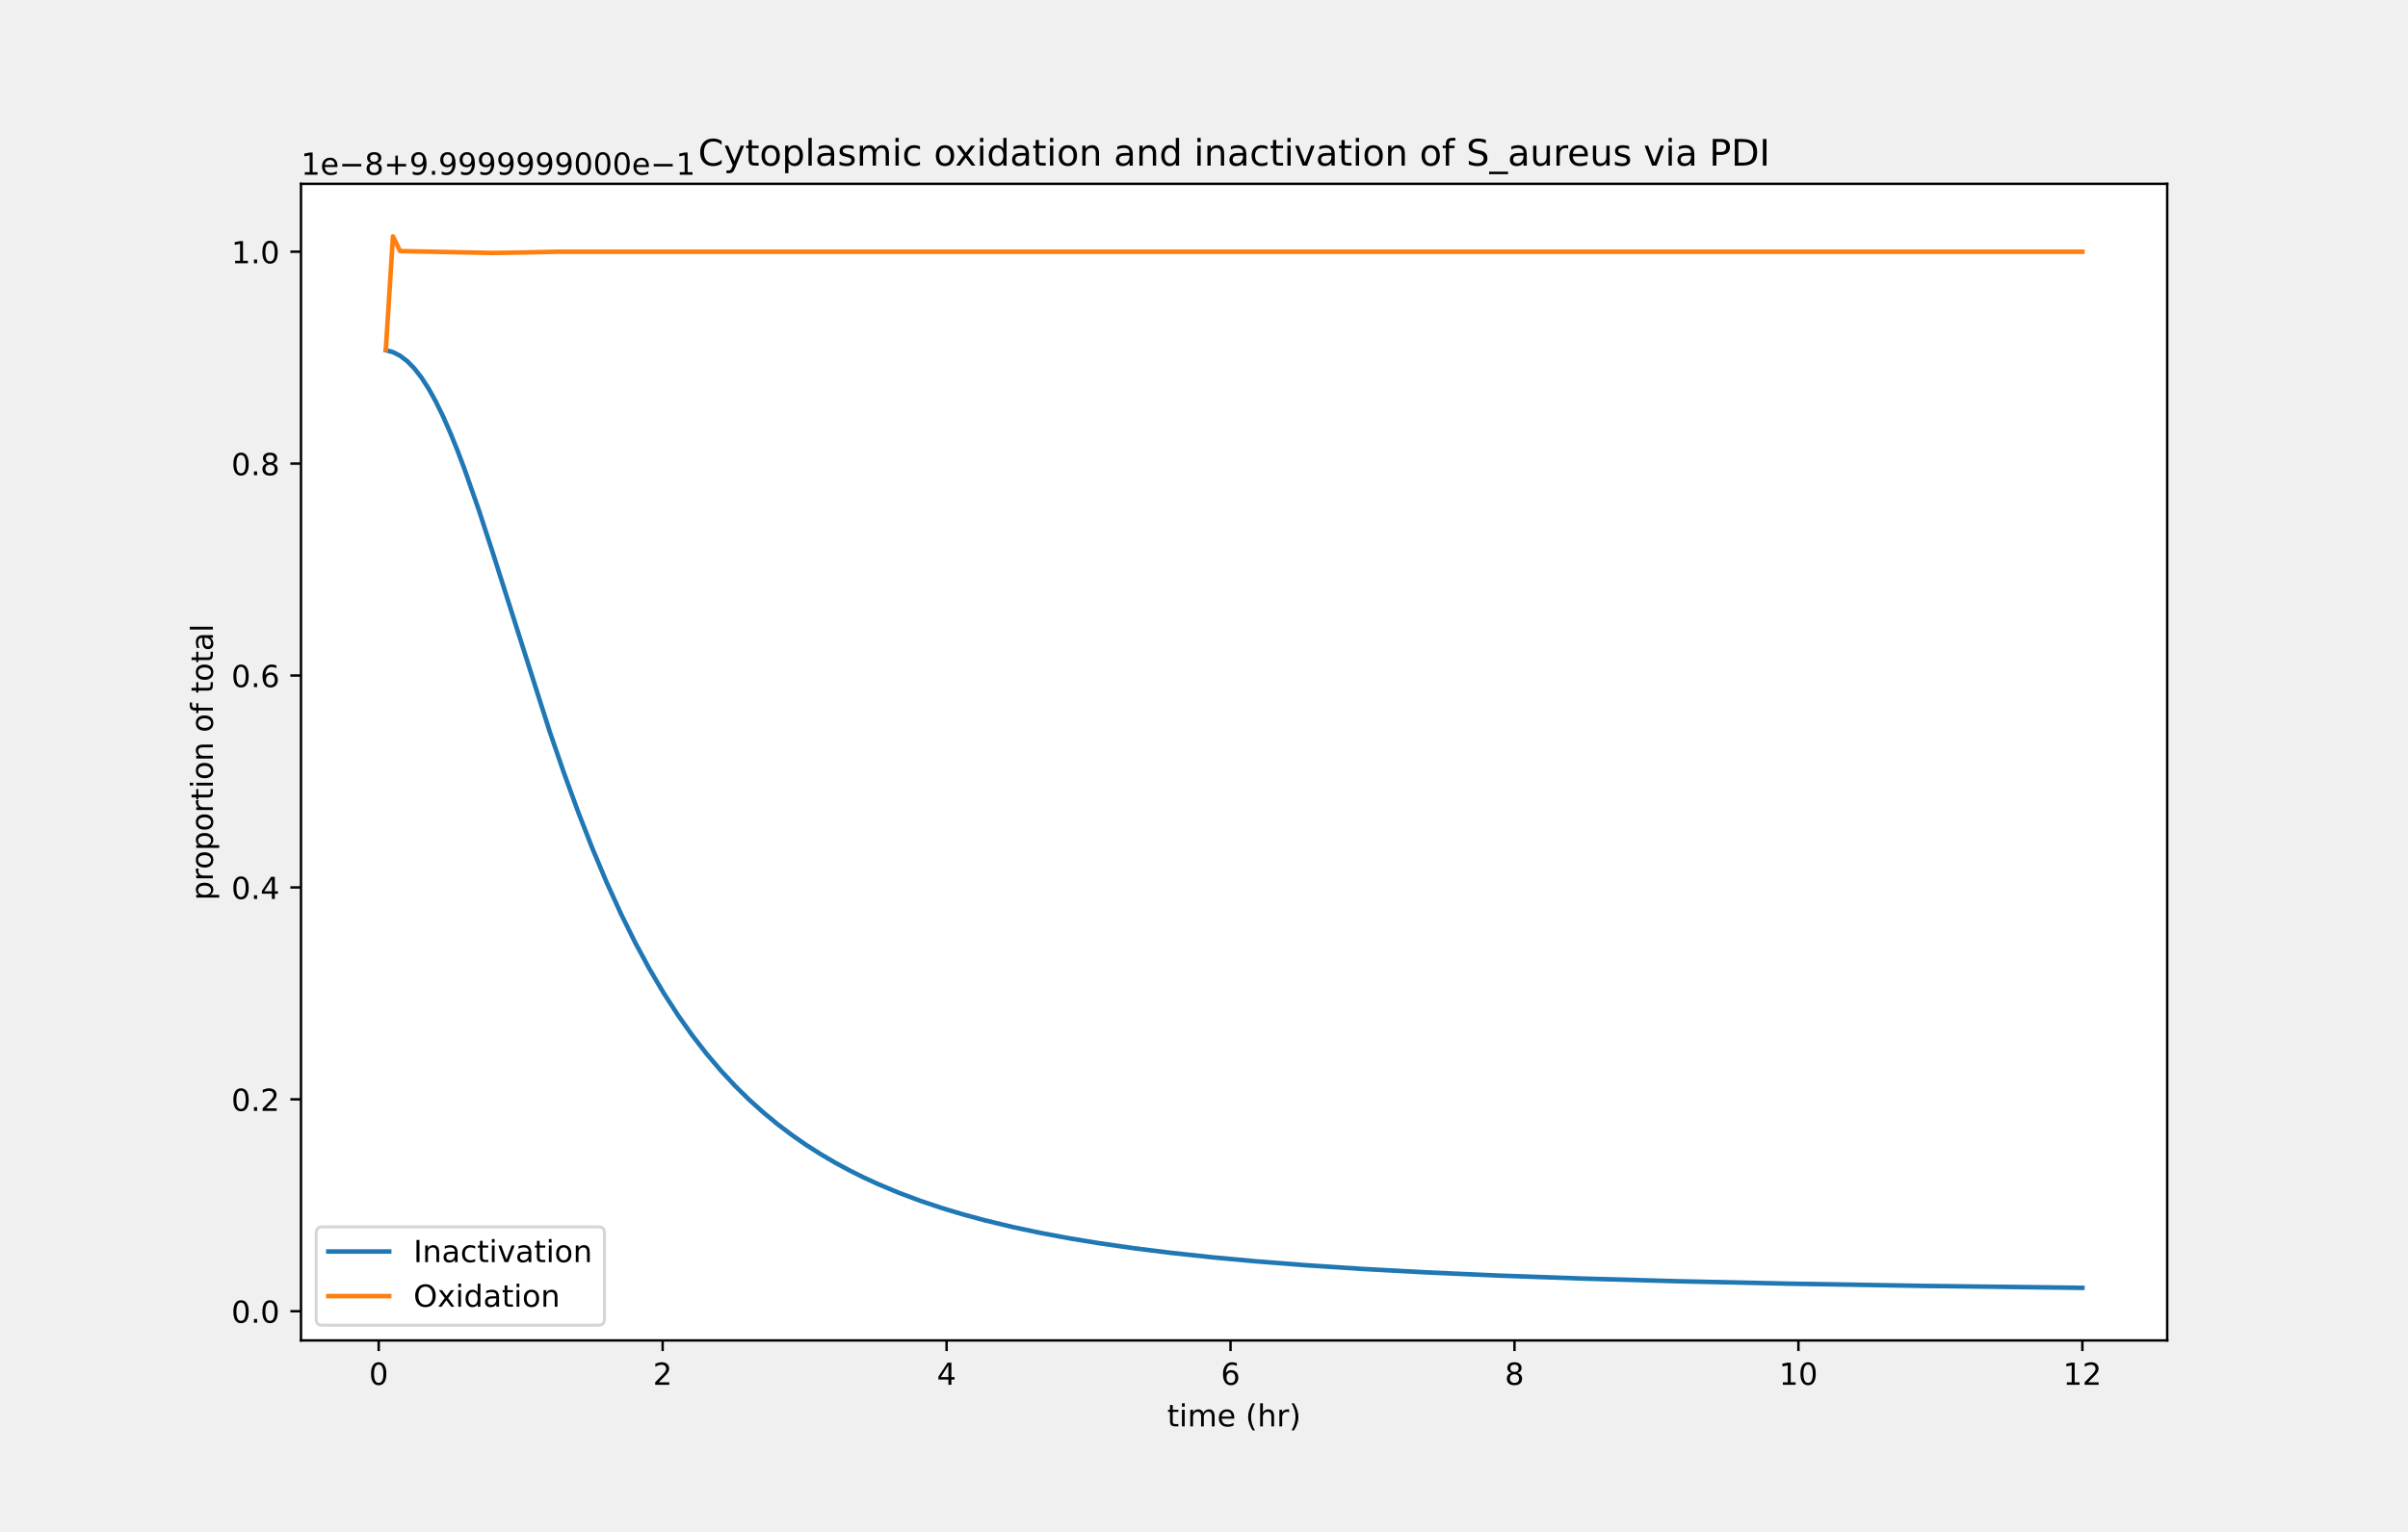
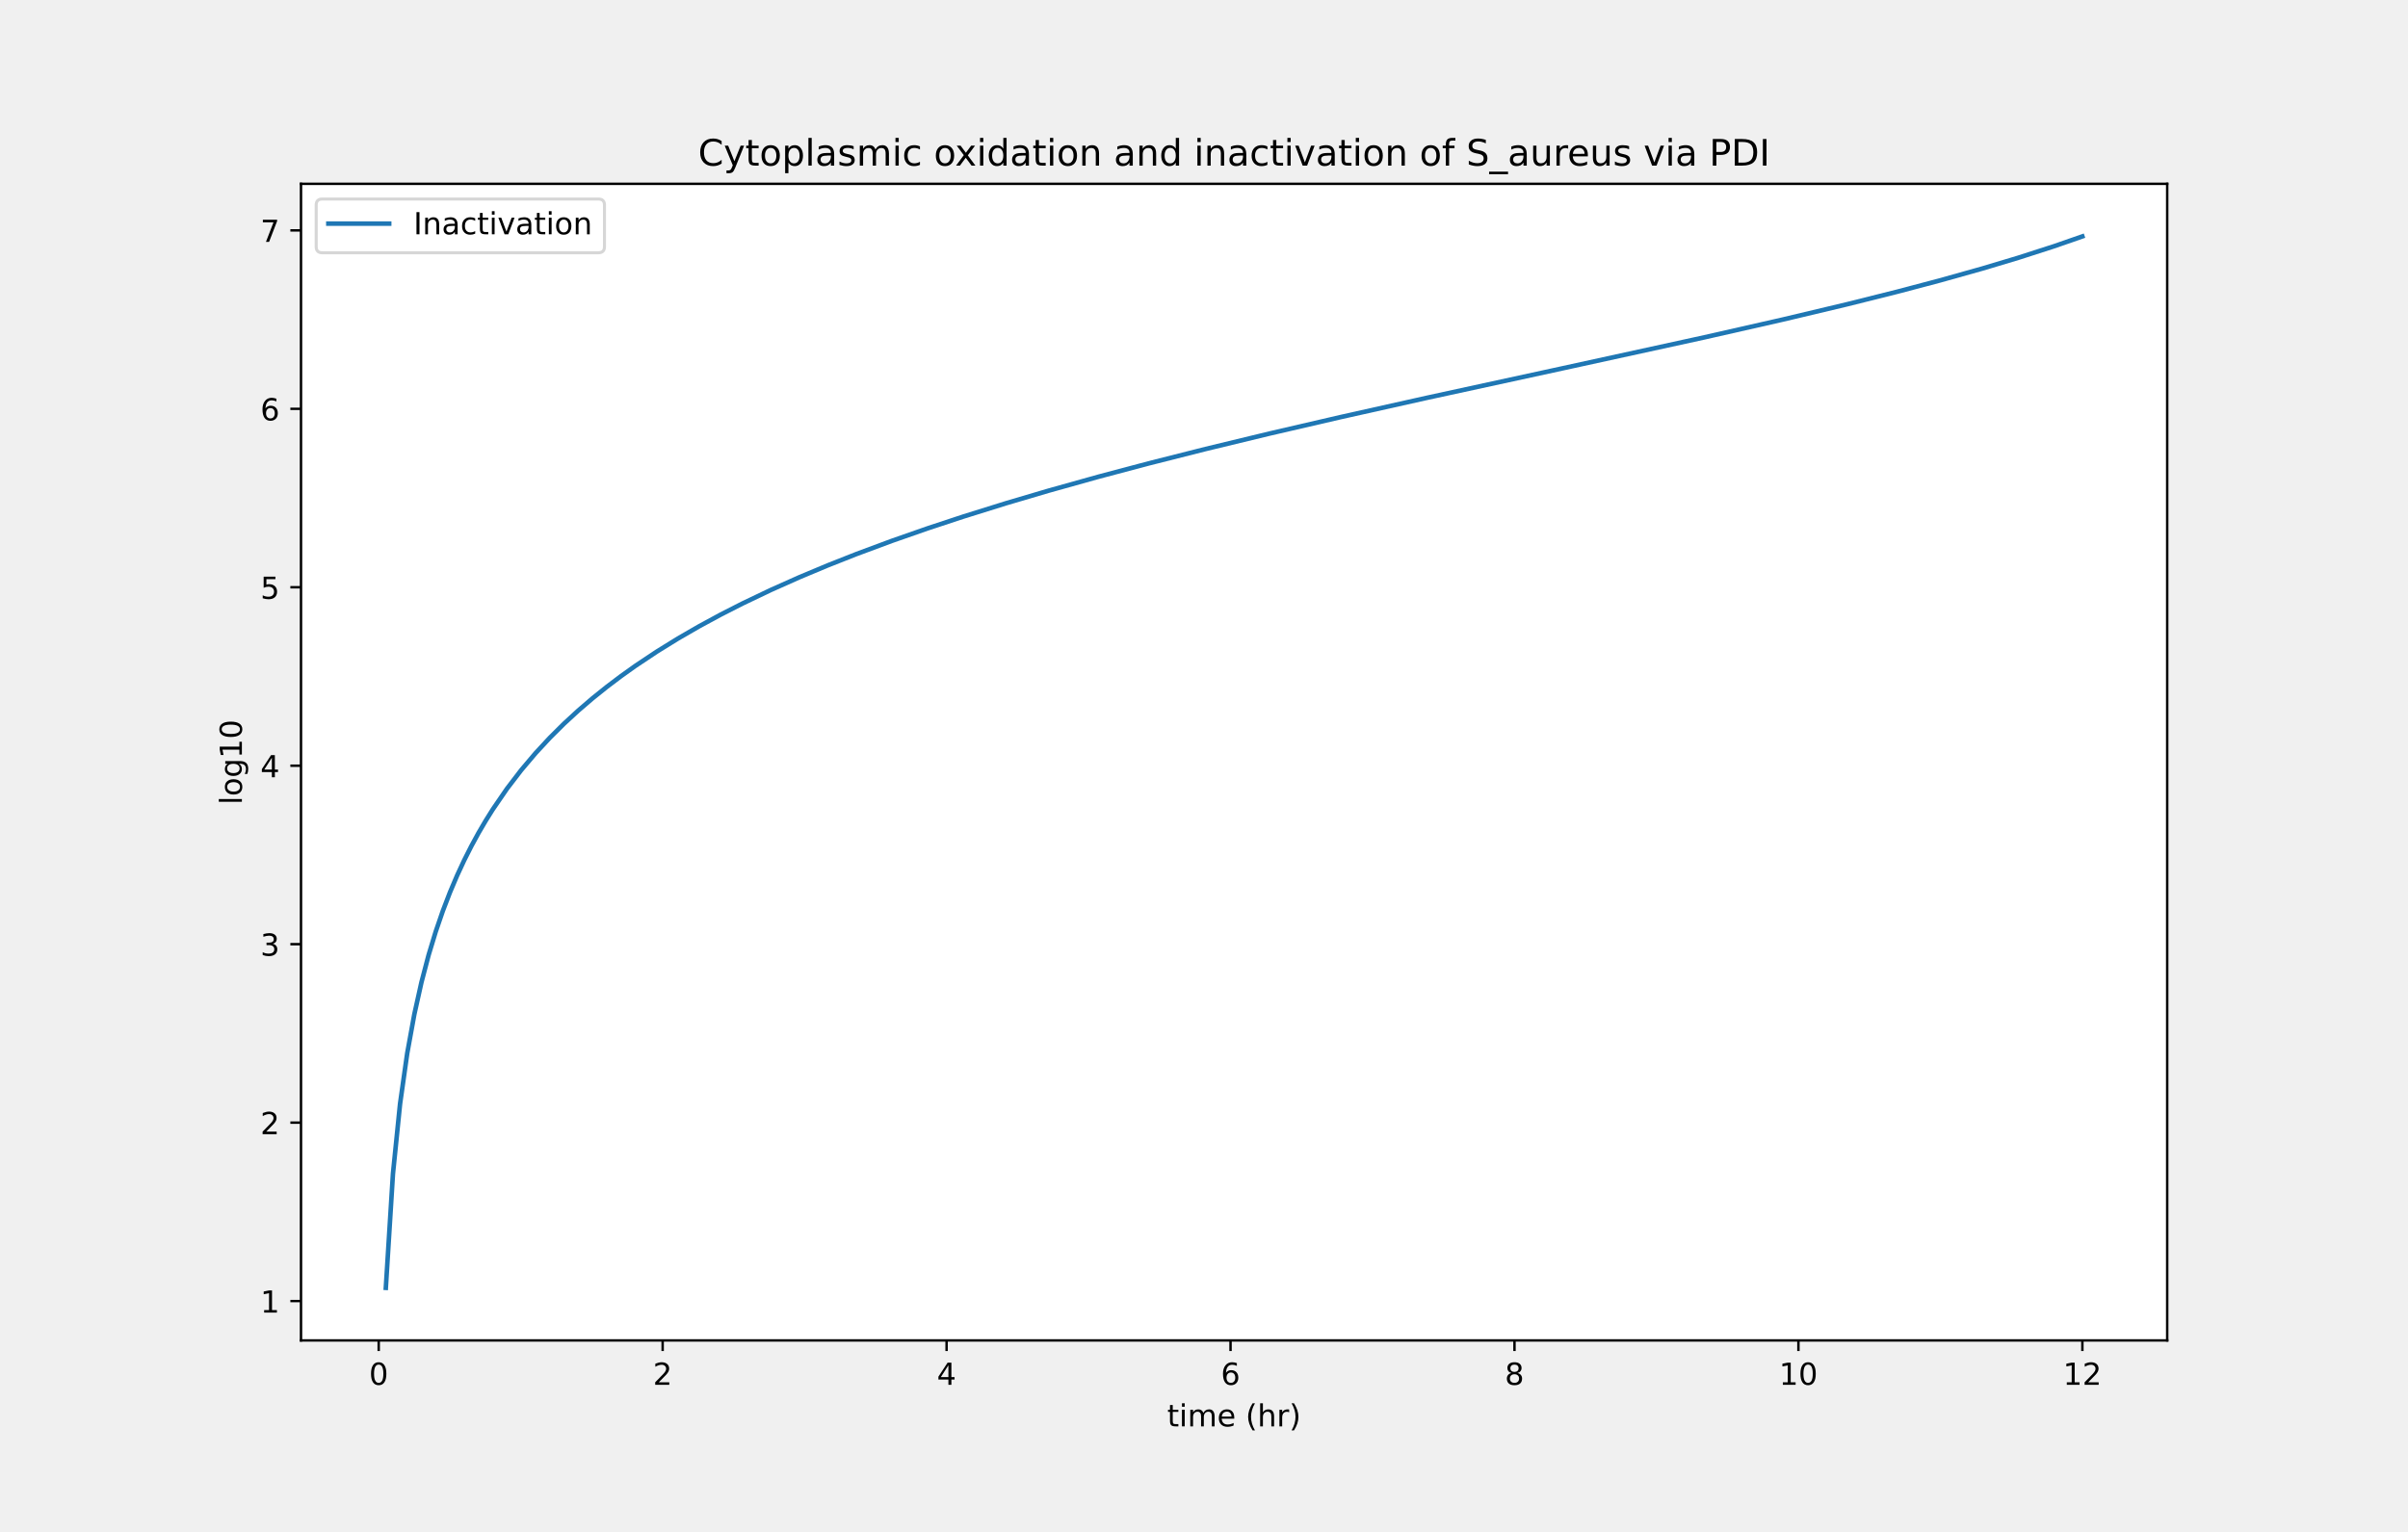
<svg xmlns="http://www.w3.org/2000/svg" xmlns:xlink="http://www.w3.org/1999/xlink" height="504pt" version="1.1" viewBox="0 0 792 504" width="792pt">
  <defs>
    <style type="text/css">*{stroke-linecap:butt;stroke-linejoin:round;}</style>
  </defs>
  <g id="figure_1">
    <g id="patch_1">
      <path d="M 0 504  L 792 504  L 792 0  L 0 0  z " style="fill:none;" />
    </g>
    <g id="axes_1">
      <g id="patch_2">
        <path d="M 99 441  L 712.8 441  L 712.8 60.48  L 99 60.48  z " style="fill:#ffffff;" />
      </g>
      <g id="matplotlib.axis_1">
        <g id="xtick_1">
          <g id="line2d_1">
            <defs>
-               <path d="M 0 0  L 0 3.5  " id="mce90ae6bd8" style="stroke:#000000;stroke-width:0.8;" />
+               <path d="M 0 0  L 0 3.5  " id="m60d4893c81" style="stroke:#000000;stroke-width:0.8;" />
            </defs>
            <g>
-               <use style="stroke:#000000;stroke-width:0.8;" x="124.555" xlink:href="#mce90ae6bd8" y="441" />
+               <use style="stroke:#000000;stroke-width:0.8;" x="124.555" xlink:href="#m60d4893c81" y="441" />
            </g>
          </g>
          <g id="text_1">
            <g transform="translate(121.3742 455.5984)scale(0.1 -0.1)">
              <defs>
                <path d="M 2034 4250  Q 1547 4250 1301 3770  Q 1056 3291 1056 2328  Q 1056 1369 1301 889  Q 1547 409 2034 409  Q 2525 409 2770 889  Q 3016 1369 3016 2328  Q 3016 3291 2770 3770  Q 2525 4250 2034 4250  z M 2034 4750  Q 2819 4750 3233 4129  Q 3647 3509 3647 2328  Q 3647 1150 3233 529  Q 2819 -91 2034 -91  Q 1250 -91 836 529  Q 422 1150 422 2328  Q 422 3509 836 4129  Q 1250 4750 2034 4750  z " id="DejaVuSans-30" transform="scale(0.015625)" />
              </defs>
              <use xlink:href="#DejaVuSans-30" />
            </g>
          </g>
        </g>
        <g id="xtick_2">
          <g id="line2d_2">
            <g>
-               <use style="stroke:#000000;stroke-width:0.8;" x="217.946" xlink:href="#mce90ae6bd8" y="441" />
+               <use style="stroke:#000000;stroke-width:0.8;" x="217.946" xlink:href="#m60d4893c81" y="441" />
            </g>
          </g>
          <g id="text_2">
            <g transform="translate(214.765 455.5984)scale(0.1 -0.1)">
              <defs>
                <path d="M 1228 531  L 3431 531  L 3431 0  L 469 0  L 469 531  Q 828 903 1448 1529  Q 2069 2156 2228 2338  Q 2531 2678 2651 2914  Q 2772 3150 2772 3378  Q 2772 3750 2511 3984  Q 2250 4219 1831 4219  Q 1534 4219 1204 4116  Q 875 4013 500 3803  L 500 4441  Q 881 4594 1212 4672  Q 1544 4750 1819 4750  Q 2544 4750 2975 4387  Q 3406 4025 3406 3419  Q 3406 3131 3298 2873  Q 3191 2616 2906 2266  Q 2828 2175 2409 1742  Q 1991 1309 1228 531  z " id="DejaVuSans-32" transform="scale(0.015625)" />
              </defs>
              <use xlink:href="#DejaVuSans-32" />
            </g>
          </g>
        </g>
        <g id="xtick_3">
          <g id="line2d_3">
            <g>
-               <use style="stroke:#000000;stroke-width:0.8;" x="311.337" xlink:href="#mce90ae6bd8" y="441" />
+               <use style="stroke:#000000;stroke-width:0.8;" x="311.337" xlink:href="#m60d4893c81" y="441" />
            </g>
          </g>
          <g id="text_3">
            <g transform="translate(308.1557 455.5984)scale(0.1 -0.1)">
              <defs>
                <path d="M 2419 4116  L 825 1625  L 2419 1625  L 2419 4116  z M 2253 4666  L 3047 4666  L 3047 1625  L 3713 1625  L 3713 1100  L 3047 1100  L 3047 0  L 2419 0  L 2419 1100  L 313 1100  L 313 1709  L 2253 4666  z " id="DejaVuSans-34" transform="scale(0.015625)" />
              </defs>
              <use xlink:href="#DejaVuSans-34" />
            </g>
          </g>
        </g>
        <g id="xtick_4">
          <g id="line2d_4">
            <g>
-               <use style="stroke:#000000;stroke-width:0.8;" x="404.728" xlink:href="#mce90ae6bd8" y="441" />
+               <use style="stroke:#000000;stroke-width:0.8;" x="404.728" xlink:href="#m60d4893c81" y="441" />
            </g>
          </g>
          <g id="text_4">
            <g transform="translate(401.5465 455.5984)scale(0.1 -0.1)">
              <defs>
                <path d="M 2113 2584  Q 1688 2584 1439 2293  Q 1191 2003 1191 1497  Q 1191 994 1439 701  Q 1688 409 2113 409  Q 2538 409 2786 701  Q 3034 994 3034 1497  Q 3034 2003 2786 2293  Q 2538 2584 2113 2584  z M 3366 4563  L 3366 3988  Q 3128 4100 2886 4159  Q 2644 4219 2406 4219  Q 1781 4219 1451 3797  Q 1122 3375 1075 2522  Q 1259 2794 1537 2939  Q 1816 3084 2150 3084  Q 2853 3084 3261 2657  Q 3669 2231 3669 1497  Q 3669 778 3244 343  Q 2819 -91 2113 -91  Q 1303 -91 875 529  Q 447 1150 447 2328  Q 447 3434 972 4092  Q 1497 4750 2381 4750  Q 2619 4750 2861 4703  Q 3103 4656 3366 4563  z " id="DejaVuSans-36" transform="scale(0.015625)" />
              </defs>
              <use xlink:href="#DejaVuSans-36" />
            </g>
          </g>
        </g>
        <g id="xtick_5">
          <g id="line2d_5">
            <g>
-               <use style="stroke:#000000;stroke-width:0.8;" x="498.118" xlink:href="#mce90ae6bd8" y="441" />
+               <use style="stroke:#000000;stroke-width:0.8;" x="498.118" xlink:href="#m60d4893c81" y="441" />
            </g>
          </g>
          <g id="text_5">
            <g transform="translate(494.9372 455.5984)scale(0.1 -0.1)">
              <defs>
                <path d="M 2034 2216  Q 1584 2216 1326 1975  Q 1069 1734 1069 1313  Q 1069 891 1326 650  Q 1584 409 2034 409  Q 2484 409 2743 651  Q 3003 894 3003 1313  Q 3003 1734 2745 1975  Q 2488 2216 2034 2216  z M 1403 2484  Q 997 2584 770 2862  Q 544 3141 544 3541  Q 544 4100 942 4425  Q 1341 4750 2034 4750  Q 2731 4750 3128 4425  Q 3525 4100 3525 3541  Q 3525 3141 3298 2862  Q 3072 2584 2669 2484  Q 3125 2378 3379 2068  Q 3634 1759 3634 1313  Q 3634 634 3220 271  Q 2806 -91 2034 -91  Q 1263 -91 848 271  Q 434 634 434 1313  Q 434 1759 690 2068  Q 947 2378 1403 2484  z M 1172 3481  Q 1172 3119 1398 2916  Q 1625 2713 2034 2713  Q 2441 2713 2670 2916  Q 2900 3119 2900 3481  Q 2900 3844 2670 4047  Q 2441 4250 2034 4250  Q 1625 4250 1398 4047  Q 1172 3844 1172 3481  z " id="DejaVuSans-38" transform="scale(0.015625)" />
              </defs>
              <use xlink:href="#DejaVuSans-38" />
            </g>
          </g>
        </g>
        <g id="xtick_6">
          <g id="line2d_6">
            <g>
-               <use style="stroke:#000000;stroke-width:0.8;" x="591.509" xlink:href="#mce90ae6bd8" y="441" />
+               <use style="stroke:#000000;stroke-width:0.8;" x="591.509" xlink:href="#m60d4893c81" y="441" />
            </g>
          </g>
          <g id="text_6">
            <g transform="translate(585.1467 455.5984)scale(0.1 -0.1)">
              <defs>
                <path d="M 794 531  L 1825 531  L 1825 4091  L 703 3866  L 703 4441  L 1819 4666  L 2450 4666  L 2450 531  L 3481 531  L 3481 0  L 794 0  L 794 531  z " id="DejaVuSans-31" transform="scale(0.015625)" />
              </defs>
              <use xlink:href="#DejaVuSans-31" />
              <use x="63.623" xlink:href="#DejaVuSans-30" />
            </g>
          </g>
        </g>
        <g id="xtick_7">
          <g id="line2d_7">
            <g>
-               <use style="stroke:#000000;stroke-width:0.8;" x="684.9" xlink:href="#mce90ae6bd8" y="441" />
+               <use style="stroke:#000000;stroke-width:0.8;" x="684.9" xlink:href="#m60d4893c81" y="441" />
            </g>
          </g>
          <g id="text_7">
            <g transform="translate(678.5375 455.5984)scale(0.1 -0.1)">
              <use xlink:href="#DejaVuSans-31" />
              <use x="63.623" xlink:href="#DejaVuSans-32" />
            </g>
          </g>
        </g>
        <g id="text_8">
          <g transform="translate(383.8891 469.2766)scale(0.1 -0.1)">
            <defs>
              <path d="M 1172 4494  L 1172 3500  L 2356 3500  L 2356 3053  L 1172 3053  L 1172 1153  Q 1172 725 1289 603  Q 1406 481 1766 481  L 2356 481  L 2356 0  L 1766 0  Q 1100 0 847 248  Q 594 497 594 1153  L 594 3053  L 172 3053  L 172 3500  L 594 3500  L 594 4494  L 1172 4494  z " id="DejaVuSans-74" transform="scale(0.015625)" />
              <path d="M 603 3500  L 1178 3500  L 1178 0  L 603 0  L 603 3500  z M 603 4863  L 1178 4863  L 1178 4134  L 603 4134  L 603 4863  z " id="DejaVuSans-69" transform="scale(0.015625)" />
              <path d="M 3328 2828  Q 3544 3216 3844 3400  Q 4144 3584 4550 3584  Q 5097 3584 5394 3201  Q 5691 2819 5691 2113  L 5691 0  L 5113 0  L 5113 2094  Q 5113 2597 4934 2840  Q 4756 3084 4391 3084  Q 3944 3084 3684 2787  Q 3425 2491 3425 1978  L 3425 0  L 2847 0  L 2847 2094  Q 2847 2600 2669 2842  Q 2491 3084 2119 3084  Q 1678 3084 1418 2786  Q 1159 2488 1159 1978  L 1159 0  L 581 0  L 581 3500  L 1159 3500  L 1159 2956  Q 1356 3278 1631 3431  Q 1906 3584 2284 3584  Q 2666 3584 2933 3390  Q 3200 3197 3328 2828  z " id="DejaVuSans-6d" transform="scale(0.015625)" />
              <path d="M 3597 1894  L 3597 1613  L 953 1613  Q 991 1019 1311 708  Q 1631 397 2203 397  Q 2534 397 2845 478  Q 3156 559 3463 722  L 3463 178  Q 3153 47 2828 -22  Q 2503 -91 2169 -91  Q 1331 -91 842 396  Q 353 884 353 1716  Q 353 2575 817 3079  Q 1281 3584 2069 3584  Q 2775 3584 3186 3129  Q 3597 2675 3597 1894  z M 3022 2063  Q 3016 2534 2758 2815  Q 2500 3097 2075 3097  Q 1594 3097 1305 2825  Q 1016 2553 972 2059  L 3022 2063  z " id="DejaVuSans-65" transform="scale(0.015625)" />
              <path id="DejaVuSans-20" transform="scale(0.015625)" />
              <path d="M 1984 4856  Q 1566 4138 1362 3434  Q 1159 2731 1159 2009  Q 1159 1288 1364 580  Q 1569 -128 1984 -844  L 1484 -844  Q 1016 -109 783 600  Q 550 1309 550 2009  Q 550 2706 781 3412  Q 1013 4119 1484 4856  L 1984 4856  z " id="DejaVuSans-28" transform="scale(0.015625)" />
              <path d="M 3513 2113  L 3513 0  L 2938 0  L 2938 2094  Q 2938 2591 2744 2837  Q 2550 3084 2163 3084  Q 1697 3084 1428 2787  Q 1159 2491 1159 1978  L 1159 0  L 581 0  L 581 4863  L 1159 4863  L 1159 2956  Q 1366 3272 1645 3428  Q 1925 3584 2291 3584  Q 2894 3584 3203 3211  Q 3513 2838 3513 2113  z " id="DejaVuSans-68" transform="scale(0.015625)" />
              <path d="M 2631 2963  Q 2534 3019 2420 3045  Q 2306 3072 2169 3072  Q 1681 3072 1420 2755  Q 1159 2438 1159 1844  L 1159 0  L 581 0  L 581 3500  L 1159 3500  L 1159 2956  Q 1341 3275 1631 3429  Q 1922 3584 2338 3584  Q 2397 3584 2469 3576  Q 2541 3569 2628 3553  L 2631 2963  z " id="DejaVuSans-72" transform="scale(0.015625)" />
              <path d="M 513 4856  L 1013 4856  Q 1481 4119 1714 3412  Q 1947 2706 1947 2009  Q 1947 1309 1714 600  Q 1481 -109 1013 -844  L 513 -844  Q 928 -128 1133 580  Q 1338 1288 1338 2009  Q 1338 2731 1133 3434  Q 928 4138 513 4856  z " id="DejaVuSans-29" transform="scale(0.015625)" />
            </defs>
            <use xlink:href="#DejaVuSans-74" />
            <use x="39.209" xlink:href="#DejaVuSans-69" />
            <use x="66.992" xlink:href="#DejaVuSans-6d" />
            <use x="164.404" xlink:href="#DejaVuSans-65" />
            <use x="225.928" xlink:href="#DejaVuSans-20" />
            <use x="257.715" xlink:href="#DejaVuSans-28" />
            <use x="296.729" xlink:href="#DejaVuSans-68" />
            <use x="360.107" xlink:href="#DejaVuSans-72" />
            <use x="401.221" xlink:href="#DejaVuSans-29" />
          </g>
        </g>
      </g>
      <g id="matplotlib.axis_2">
        <g id="ytick_1">
          <g id="line2d_8">
            <defs>
-               <path d="M 0 0  L -3.5 0  " id="m423f84661f" style="stroke:#000000;stroke-width:0.8;" />
+               <path d="M 0 0  L -3.5 0  " id="m2cf9027a26" style="stroke:#000000;stroke-width:0.8;" />
            </defs>
            <g>
-               <use style="stroke:#000000;stroke-width:0.8;" x="99" xlink:href="#m423f84661f" y="431.392" />
+               <use style="stroke:#000000;stroke-width:0.8;" x="99" xlink:href="#m2cf9027a26" y="428.05" />
            </g>
          </g>
          <g id="text_9">
-             <g transform="translate(76.09687 435.1914)scale(0.1 -0.1)">
-               <defs>
-                 <path d="M 684 794  L 1344 794  L 1344 0  L 684 0  L 684 794  z " id="DejaVuSans-2e" transform="scale(0.015625)" />
-               </defs>
-               <use xlink:href="#DejaVuSans-30" />
-               <use x="63.623" xlink:href="#DejaVuSans-2e" />
-               <use x="95.41" xlink:href="#DejaVuSans-30" />
+             <g transform="translate(85.6375 431.8489)scale(0.1 -0.1)">
+               <use xlink:href="#DejaVuSans-31" />
            </g>
          </g>
        </g>
        <g id="ytick_2">
          <g id="line2d_9">
            <g>
-               <use style="stroke:#000000;stroke-width:0.8;" x="99" xlink:href="#m423f84661f" y="361.677" />
+               <use style="stroke:#000000;stroke-width:0.8;" x="99" xlink:href="#m2cf9027a26" y="369.34" />
            </g>
          </g>
          <g id="text_10">
-             <g transform="translate(76.09687 365.4765)scale(0.1 -0.1)">
-               <use xlink:href="#DejaVuSans-30" />
-               <use x="63.623" xlink:href="#DejaVuSans-2e" />
-               <use x="95.41" xlink:href="#DejaVuSans-32" />
+             <g transform="translate(85.6375 373.1391)scale(0.1 -0.1)">
+               <use xlink:href="#DejaVuSans-32" />
            </g>
          </g>
        </g>
        <g id="ytick_3">
          <g id="line2d_10">
            <g>
-               <use style="stroke:#000000;stroke-width:0.8;" x="99" xlink:href="#m423f84661f" y="291.962" />
+               <use style="stroke:#000000;stroke-width:0.8;" x="99" xlink:href="#m2cf9027a26" y="310.63" />
            </g>
          </g>
          <g id="text_11">
-             <g transform="translate(76.09687 295.7617)scale(0.1 -0.1)">
-               <use xlink:href="#DejaVuSans-30" />
-               <use x="63.623" xlink:href="#DejaVuSans-2e" />
-               <use x="95.41" xlink:href="#DejaVuSans-34" />
+             <g transform="translate(85.6375 314.4293)scale(0.1 -0.1)">
+               <defs>
+                 <path d="M 2597 2516  Q 3050 2419 3304 2112  Q 3559 1806 3559 1356  Q 3559 666 3084 287  Q 2609 -91 1734 -91  Q 1441 -91 1130 -33  Q 819 25 488 141  L 488 750  Q 750 597 1062 519  Q 1375 441 1716 441  Q 2309 441 2620 675  Q 2931 909 2931 1356  Q 2931 1769 2642 2001  Q 2353 2234 1838 2234  L 1294 2234  L 1294 2753  L 1863 2753  Q 2328 2753 2575 2939  Q 2822 3125 2822 3475  Q 2822 3834 2567 4026  Q 2313 4219 1838 4219  Q 1578 4219 1281 4162  Q 984 4106 628 3988  L 628 4550  Q 988 4650 1302 4700  Q 1616 4750 1894 4750  Q 2613 4750 3031 4423  Q 3450 4097 3450 3541  Q 3450 3153 3228 2886  Q 3006 2619 2597 2516  z " id="DejaVuSans-33" transform="scale(0.015625)" />
+               </defs>
+               <use xlink:href="#DejaVuSans-33" />
            </g>
          </g>
        </g>
        <g id="ytick_4">
          <g id="line2d_11">
            <g>
-               <use style="stroke:#000000;stroke-width:0.8;" x="99" xlink:href="#m423f84661f" y="222.248" />
+               <use style="stroke:#000000;stroke-width:0.8;" x="99" xlink:href="#m2cf9027a26" y="251.92" />
            </g>
          </g>
          <g id="text_12">
-             <g transform="translate(76.09687 226.0468)scale(0.1 -0.1)">
-               <use xlink:href="#DejaVuSans-30" />
-               <use x="63.623" xlink:href="#DejaVuSans-2e" />
-               <use x="95.41" xlink:href="#DejaVuSans-36" />
+             <g transform="translate(85.6375 255.7195)scale(0.1 -0.1)">
+               <use xlink:href="#DejaVuSans-34" />
            </g>
          </g>
        </g>
        <g id="ytick_5">
          <g id="line2d_12">
            <g>
-               <use style="stroke:#000000;stroke-width:0.8;" x="99" xlink:href="#m423f84661f" y="152.533" />
+               <use style="stroke:#000000;stroke-width:0.8;" x="99" xlink:href="#m2cf9027a26" y="193.211" />
            </g>
          </g>
          <g id="text_13">
-             <g transform="translate(76.09687 156.332)scale(0.1 -0.1)">
-               <use xlink:href="#DejaVuSans-30" />
-               <use x="63.623" xlink:href="#DejaVuSans-2e" />
-               <use x="95.41" xlink:href="#DejaVuSans-38" />
+             <g transform="translate(85.6375 197.0097)scale(0.1 -0.1)">
+               <defs>
+                 <path d="M 691 4666  L 3169 4666  L 3169 4134  L 1269 4134  L 1269 2991  Q 1406 3038 1543 3061  Q 1681 3084 1819 3084  Q 2600 3084 3056 2656  Q 3513 2228 3513 1497  Q 3513 744 3044 326  Q 2575 -91 1722 -91  Q 1428 -91 1123 -41  Q 819 9 494 109  L 494 744  Q 775 591 1075 516  Q 1375 441 1709 441  Q 2250 441 2565 725  Q 2881 1009 2881 1497  Q 2881 1984 2565 2268  Q 2250 2553 1709 2553  Q 1456 2553 1204 2497  Q 953 2441 691 2322  L 691 4666  z " id="DejaVuSans-35" transform="scale(0.015625)" />
+               </defs>
+               <use xlink:href="#DejaVuSans-35" />
            </g>
          </g>
        </g>
        <g id="ytick_6">
          <g id="line2d_13">
            <g>
-               <use style="stroke:#000000;stroke-width:0.8;" x="99" xlink:href="#m423f84661f" y="82.818" />
+               <use style="stroke:#000000;stroke-width:0.8;" x="99" xlink:href="#m2cf9027a26" y="134.501" />
            </g>
          </g>
          <g id="text_14">
-             <g transform="translate(76.09687 86.61711)scale(0.1 -0.1)">
-               <use xlink:href="#DejaVuSans-31" />
-               <use x="63.623" xlink:href="#DejaVuSans-2e" />
-               <use x="95.41" xlink:href="#DejaVuSans-30" />
-             </g>
-           </g>
-         </g>
-         <g id="text_15">
-           <g transform="translate(70.01719 296.2134)rotate(-90)scale(0.1 -0.1)">
+             <g transform="translate(85.6375 138.2999)scale(0.1 -0.1)">
+               <use xlink:href="#DejaVuSans-36" />
+             </g>
+           </g>
+         </g>
+         <g id="ytick_7">
+           <g id="line2d_14">
+             <g>
+               <use style="stroke:#000000;stroke-width:0.8;" x="99" xlink:href="#m2cf9027a26" y="75.791" />
+             </g>
+           </g>
+           <g id="text_15">
+             <g transform="translate(85.6375 79.59013)scale(0.1 -0.1)">
+               <defs>
+                 <path d="M 525 4666  L 3525 4666  L 3525 4397  L 1831 0  L 1172 0  L 2766 4134  L 525 4134  L 525 4666  z " id="DejaVuSans-37" transform="scale(0.015625)" />
+               </defs>
+               <use xlink:href="#DejaVuSans-37" />
+             </g>
+           </g>
+         </g>
+         <g id="text_16">
+           <g transform="translate(79.55781 264.7252)rotate(-90)scale(0.1 -0.1)">
            <defs>
-               <path d="M 1159 525  L 1159 -1331  L 581 -1331  L 581 3500  L 1159 3500  L 1159 2969  Q 1341 3281 1617 3432  Q 1894 3584 2278 3584  Q 2916 3584 3314 3078  Q 3713 2572 3713 1747  Q 3713 922 3314 415  Q 2916 -91 2278 -91  Q 1894 -91 1617 61  Q 1341 213 1159 525  z M 3116 1747  Q 3116 2381 2855 2742  Q 2594 3103 2138 3103  Q 1681 3103 1420 2742  Q 1159 2381 1159 1747  Q 1159 1113 1420 752  Q 1681 391 2138 391  Q 2594 391 2855 752  Q 3116 1113 3116 1747  z " id="DejaVuSans-70" transform="scale(0.015625)" />
+               <path d="M 603 4863  L 1178 4863  L 1178 0  L 603 0  L 603 4863  z " id="DejaVuSans-6c" transform="scale(0.015625)" />
              <path d="M 1959 3097  Q 1497 3097 1228 2736  Q 959 2375 959 1747  Q 959 1119 1226 758  Q 1494 397 1959 397  Q 2419 397 2687 759  Q 2956 1122 2956 1747  Q 2956 2369 2687 2733  Q 2419 3097 1959 3097  z M 1959 3584  Q 2709 3584 3137 3096  Q 3566 2609 3566 1747  Q 3566 888 3137 398  Q 2709 -91 1959 -91  Q 1206 -91 779 398  Q 353 888 353 1747  Q 353 2609 779 3096  Q 1206 3584 1959 3584  z " id="DejaVuSans-6f" transform="scale(0.015625)" />
-               <path d="M 3513 2113  L 3513 0  L 2938 0  L 2938 2094  Q 2938 2591 2744 2837  Q 2550 3084 2163 3084  Q 1697 3084 1428 2787  Q 1159 2491 1159 1978  L 1159 0  L 581 0  L 581 3500  L 1159 3500  L 1159 2956  Q 1366 3272 1645 3428  Q 1925 3584 2291 3584  Q 2894 3584 3203 3211  Q 3513 2838 3513 2113  z " id="DejaVuSans-6e" transform="scale(0.015625)" />
-               <path d="M 2375 4863  L 2375 4384  L 1825 4384  Q 1516 4384 1395 4259  Q 1275 4134 1275 3809  L 1275 3500  L 2222 3500  L 2222 3053  L 1275 3053  L 1275 0  L 697 0  L 697 3053  L 147 3053  L 147 3500  L 697 3500  L 697 3744  Q 697 4328 969 4595  Q 1241 4863 1831 4863  L 2375 4863  z " id="DejaVuSans-66" transform="scale(0.015625)" />
-               <path d="M 2194 1759  Q 1497 1759 1228 1600  Q 959 1441 959 1056  Q 959 750 1161 570  Q 1363 391 1709 391  Q 2188 391 2477 730  Q 2766 1069 2766 1631  L 2766 1759  L 2194 1759  z M 3341 1997  L 3341 0  L 2766 0  L 2766 531  Q 2569 213 2275 61  Q 1981 -91 1556 -91  Q 1019 -91 701 211  Q 384 513 384 1019  Q 384 1609 779 1909  Q 1175 2209 1959 2209  L 2766 2209  L 2766 2266  Q 2766 2663 2505 2880  Q 2244 3097 1772 3097  Q 1472 3097 1187 3025  Q 903 2953 641 2809  L 641 3341  Q 956 3463 1253 3523  Q 1550 3584 1831 3584  Q 2591 3584 2966 3190  Q 3341 2797 3341 1997  z " id="DejaVuSans-61" transform="scale(0.015625)" />
-               <path d="M 603 4863  L 1178 4863  L 1178 0  L 603 0  L 603 4863  z " id="DejaVuSans-6c" transform="scale(0.015625)" />
+               <path d="M 2906 1791  Q 2906 2416 2648 2759  Q 2391 3103 1925 3103  Q 1463 3103 1205 2759  Q 947 2416 947 1791  Q 947 1169 1205 825  Q 1463 481 1925 481  Q 2391 481 2648 825  Q 2906 1169 2906 1791  z M 3481 434  Q 3481 -459 3084 -895  Q 2688 -1331 1869 -1331  Q 1566 -1331 1297 -1286  Q 1028 -1241 775 -1147  L 775 -588  Q 1028 -725 1275 -790  Q 1522 -856 1778 -856  Q 2344 -856 2625 -561  Q 2906 -266 2906 331  L 2906 616  Q 2728 306 2450 153  Q 2172 0 1784 0  Q 1141 0 747 490  Q 353 981 353 1791  Q 353 2603 747 3093  Q 1141 3584 1784 3584  Q 2172 3584 2450 3431  Q 2728 3278 2906 2969  L 2906 3500  L 3481 3500  L 3481 434  z " id="DejaVuSans-67" transform="scale(0.015625)" />
            </defs>
-             <use xlink:href="#DejaVuSans-70" />
-             <use x="63.477" xlink:href="#DejaVuSans-72" />
-             <use x="102.34" xlink:href="#DejaVuSans-6f" />
-             <use x="163.521" xlink:href="#DejaVuSans-70" />
-             <use x="226.998" xlink:href="#DejaVuSans-6f" />
-             <use x="288.18" xlink:href="#DejaVuSans-72" />
-             <use x="329.293" xlink:href="#DejaVuSans-74" />
-             <use x="368.502" xlink:href="#DejaVuSans-69" />
-             <use x="396.285" xlink:href="#DejaVuSans-6f" />
-             <use x="457.467" xlink:href="#DejaVuSans-6e" />
-             <use x="520.846" xlink:href="#DejaVuSans-20" />
-             <use x="552.633" xlink:href="#DejaVuSans-6f" />
-             <use x="613.814" xlink:href="#DejaVuSans-66" />
-             <use x="649.02" xlink:href="#DejaVuSans-20" />
-             <use x="680.807" xlink:href="#DejaVuSans-74" />
-             <use x="720.016" xlink:href="#DejaVuSans-6f" />
-             <use x="781.197" xlink:href="#DejaVuSans-74" />
-             <use x="820.406" xlink:href="#DejaVuSans-61" />
-             <use x="881.686" xlink:href="#DejaVuSans-6c" />
-           </g>
-         </g>
-         <g id="text_16">
-           <g transform="translate(99 57.48)scale(0.1 -0.1)">
-             <defs>
-               <path d="M 678 2272  L 4684 2272  L 4684 1741  L 678 1741  L 678 2272  z " id="DejaVuSans-2212" transform="scale(0.015625)" />
-               <path d="M 2944 4013  L 2944 2272  L 4684 2272  L 4684 1741  L 2944 1741  L 2944 0  L 2419 0  L 2419 1741  L 678 1741  L 678 2272  L 2419 2272  L 2419 4013  L 2944 4013  z " id="DejaVuSans-2b" transform="scale(0.015625)" />
-               <path d="M 703 97  L 703 672  Q 941 559 1184 500  Q 1428 441 1663 441  Q 2288 441 2617 861  Q 2947 1281 2994 2138  Q 2813 1869 2534 1725  Q 2256 1581 1919 1581  Q 1219 1581 811 2004  Q 403 2428 403 3163  Q 403 3881 828 4315  Q 1253 4750 1959 4750  Q 2769 4750 3195 4129  Q 3622 3509 3622 2328  Q 3622 1225 3098 567  Q 2575 -91 1691 -91  Q 1453 -91 1209 -44  Q 966 3 703 97  z M 1959 2075  Q 2384 2075 2632 2365  Q 2881 2656 2881 3163  Q 2881 3666 2632 3958  Q 2384 4250 1959 4250  Q 1534 4250 1286 3958  Q 1038 3666 1038 3163  Q 1038 2656 1286 2365  Q 1534 2075 1959 2075  z " id="DejaVuSans-39" transform="scale(0.015625)" />
-             </defs>
-             <use xlink:href="#DejaVuSans-31" />
-             <use x="63.623" xlink:href="#DejaVuSans-65" />
-             <use x="125.146" xlink:href="#DejaVuSans-2212" />
-             <use x="208.936" xlink:href="#DejaVuSans-38" />
-             <use x="272.559" xlink:href="#DejaVuSans-2b" />
-             <use x="356.348" xlink:href="#DejaVuSans-39" />
-             <use x="419.971" xlink:href="#DejaVuSans-2e" />
-             <use x="451.758" xlink:href="#DejaVuSans-39" />
-             <use x="515.381" xlink:href="#DejaVuSans-39" />
-             <use x="579.004" xlink:href="#DejaVuSans-39" />
-             <use x="642.627" xlink:href="#DejaVuSans-39" />
-             <use x="706.25" xlink:href="#DejaVuSans-39" />
-             <use x="769.873" xlink:href="#DejaVuSans-39" />
-             <use x="833.496" xlink:href="#DejaVuSans-39" />
-             <use x="897.119" xlink:href="#DejaVuSans-30" />
-             <use x="960.742" xlink:href="#DejaVuSans-30" />
-             <use x="1024.365" xlink:href="#DejaVuSans-30" />
-             <use x="1087.988" xlink:href="#DejaVuSans-65" />
-             <use x="1149.512" xlink:href="#DejaVuSans-2212" />
-             <use x="1233.301" xlink:href="#DejaVuSans-31" />
-           </g>
-         </g>
-       </g>
-       <g id="line2d_14">
-         <path clip-path="url(#p564250a172)" d="M 126.9 115.224  L 129.245 115.858  L 131.589 117.04  L 133.934 118.817  L 136.278 121.209  L 138.623 124.223  L 140.967 127.849  L 143.312 132.067  L 145.656 136.844  L 148.001 142.139  L 150.345 147.905  L 152.69 154.088  L 157.379 167.476  L 162.068 181.832  L 180.824 240.755  L 185.513 254.391  L 190.203 267.25  L 194.892 279.268  L 199.581 290.421  L 204.27 300.716  L 208.959 310.18  L 213.648 318.855  L 218.337 326.791  L 223.026 334.042  L 227.715 340.662  L 232.404 346.706  L 237.093 352.223  L 241.782 357.263  L 246.471 361.87  L 251.161 366.086  L 255.85 369.946  L 260.539 373.486  L 265.228 376.736  L 269.917 379.723  L 274.606 382.473  L 279.295 385.007  L 283.984 387.346  L 288.673 389.508  L 295.707 392.454  L 302.74 395.084  L 309.774 397.44  L 316.808 399.556  L 323.841 401.463  L 333.219 403.722  L 342.597 405.703  L 351.976 407.449  L 361.354 408.994  L 373.076 410.684  L 384.799 412.151  L 398.866 413.666  L 412.934 414.961  L 429.345 416.246  L 448.102 417.475  L 469.203 418.617  L 492.648 419.655  L 520.782 420.654  L 551.261 421.512  L 588.774 422.334  L 633.32 423.071  L 684.9 423.704  L 684.9 423.704  " style="fill:none;stroke:#1f77b4;stroke-linecap:square;stroke-width:1.5;" />
+             <use xlink:href="#DejaVuSans-6c" />
+             <use x="27.783" xlink:href="#DejaVuSans-6f" />
+             <use x="88.965" xlink:href="#DejaVuSans-67" />
+             <use x="152.441" xlink:href="#DejaVuSans-31" />
+             <use x="216.064" xlink:href="#DejaVuSans-30" />
+           </g>
+         </g>
      </g>
      <g id="line2d_15">
-         <path clip-path="url(#p564250a172)" d="M 126.9 115.053  L 129.245 77.776  L 131.589 82.603  L 162.068 83.222  L 171.446 83.07  L 183.169 82.823  L 684.9 82.818  L 684.9 82.818  " style="fill:none;stroke:#ff7f0e;stroke-linecap:square;stroke-width:1.5;" />
+         <path clip-path="url(#p3979616aa0)" d="M 126.9 423.704  L 129.245 386.164  L 131.589 363.099  L 133.934 346.562  L 136.278 333.686  L 138.623 323.146  L 140.967 314.226  L 143.312 306.494  L 145.656 299.671  L 148.001 293.565  L 150.345 288.04  L 152.69 282.995  L 155.034 278.353  L 157.379 274.054  L 159.724 270.051  L 162.068 266.305  L 166.757 259.466  L 171.446 253.345  L 176.135 247.805  L 180.824 242.744  L 185.513 238.084  L 190.203 233.767  L 194.892 229.744  L 199.581 225.977  L 204.27 222.434  L 208.959 219.09  L 215.992 214.401  L 223.026 210.05  L 230.06 205.99  L 237.093 202.183  L 244.127 198.597  L 253.505 194.116  L 262.883 189.931  L 272.261 186.003  L 281.639 182.298  L 293.362 177.938  L 305.085 173.839  L 316.808 169.966  L 330.875 165.574  L 344.942 161.42  L 361.354 156.83  L 377.766 152.472  L 396.522 147.725  L 417.623 142.627  L 441.068 137.196  L 469.203 130.908  L 513.749 121.22  L 560.639 110.974  L 586.429 105.118  L 607.53 100.1  L 623.942 95.99  L 638.009 92.274  L 652.076 88.326  L 663.799 84.811  L 675.522 81.034  L 684.9 77.776  L 684.9 77.776  " style="fill:none;stroke:#1f77b4;stroke-linecap:square;stroke-width:1.5;" />
      </g>
      <g id="patch_3">
        <path d="M 99 441  L 99 60.48  " style="fill:none;stroke:#000000;stroke-linecap:square;stroke-linejoin:miter;stroke-width:0.8;" />
      </g>
      <g id="patch_4">
        <path d="M 712.8 441  L 712.8 60.48  " style="fill:none;stroke:#000000;stroke-linecap:square;stroke-linejoin:miter;stroke-width:0.8;" />
      </g>
      <g id="patch_5">
        <path d="M 99 441  L 712.8 441  " style="fill:none;stroke:#000000;stroke-linecap:square;stroke-linejoin:miter;stroke-width:0.8;" />
      </g>
      <g id="patch_6">
        <path d="M 99 60.48  L 712.8 60.48  " style="fill:none;stroke:#000000;stroke-linecap:square;stroke-linejoin:miter;stroke-width:0.8;" />
      </g>
      <g id="text_17">
        <g transform="translate(229.6181 54.48)scale(0.12 -0.12)">
          <defs>
            <path d="M 4122 4306  L 4122 3641  Q 3803 3938 3442 4084  Q 3081 4231 2675 4231  Q 1875 4231 1450 3742  Q 1025 3253 1025 2328  Q 1025 1406 1450 917  Q 1875 428 2675 428  Q 3081 428 3442 575  Q 3803 722 4122 1019  L 4122 359  Q 3791 134 3420 21  Q 3050 -91 2638 -91  Q 1578 -91 968 557  Q 359 1206 359 2328  Q 359 3453 968 4101  Q 1578 4750 2638 4750  Q 3056 4750 3426 4639  Q 3797 4528 4122 4306  z " id="DejaVuSans-43" transform="scale(0.015625)" />
            <path d="M 2059 -325  Q 1816 -950 1584 -1140  Q 1353 -1331 966 -1331  L 506 -1331  L 506 -850  L 844 -850  Q 1081 -850 1212 -737  Q 1344 -625 1503 -206  L 1606 56  L 191 3500  L 800 3500  L 1894 763  L 2988 3500  L 3597 3500  L 2059 -325  z " id="DejaVuSans-79" transform="scale(0.015625)" />
+             <path d="M 1159 525  L 1159 -1331  L 581 -1331  L 581 3500  L 1159 3500  L 1159 2969  Q 1341 3281 1617 3432  Q 1894 3584 2278 3584  Q 2916 3584 3314 3078  Q 3713 2572 3713 1747  Q 3713 922 3314 415  Q 2916 -91 2278 -91  Q 1894 -91 1617 61  Q 1341 213 1159 525  z M 3116 1747  Q 3116 2381 2855 2742  Q 2594 3103 2138 3103  Q 1681 3103 1420 2742  Q 1159 2381 1159 1747  Q 1159 1113 1420 752  Q 1681 391 2138 391  Q 2594 391 2855 752  Q 3116 1113 3116 1747  z " id="DejaVuSans-70" transform="scale(0.015625)" />
+             <path d="M 2194 1759  Q 1497 1759 1228 1600  Q 959 1441 959 1056  Q 959 750 1161 570  Q 1363 391 1709 391  Q 2188 391 2477 730  Q 2766 1069 2766 1631  L 2766 1759  L 2194 1759  z M 3341 1997  L 3341 0  L 2766 0  L 2766 531  Q 2569 213 2275 61  Q 1981 -91 1556 -91  Q 1019 -91 701 211  Q 384 513 384 1019  Q 384 1609 779 1909  Q 1175 2209 1959 2209  L 2766 2209  L 2766 2266  Q 2766 2663 2505 2880  Q 2244 3097 1772 3097  Q 1472 3097 1187 3025  Q 903 2953 641 2809  L 641 3341  Q 956 3463 1253 3523  Q 1550 3584 1831 3584  Q 2591 3584 2966 3190  Q 3341 2797 3341 1997  z " id="DejaVuSans-61" transform="scale(0.015625)" />
            <path d="M 2834 3397  L 2834 2853  Q 2591 2978 2328 3040  Q 2066 3103 1784 3103  Q 1356 3103 1142 2972  Q 928 2841 928 2578  Q 928 2378 1081 2264  Q 1234 2150 1697 2047  L 1894 2003  Q 2506 1872 2764 1633  Q 3022 1394 3022 966  Q 3022 478 2636 193  Q 2250 -91 1575 -91  Q 1294 -91 989 -36  Q 684 19 347 128  L 347 722  Q 666 556 975 473  Q 1284 391 1588 391  Q 1994 391 2212 530  Q 2431 669 2431 922  Q 2431 1156 2273 1281  Q 2116 1406 1581 1522  L 1381 1569  Q 847 1681 609 1914  Q 372 2147 372 2553  Q 372 3047 722 3315  Q 1072 3584 1716 3584  Q 2034 3584 2315 3537  Q 2597 3491 2834 3397  z " id="DejaVuSans-73" transform="scale(0.015625)" />
            <path d="M 3122 3366  L 3122 2828  Q 2878 2963 2633 3030  Q 2388 3097 2138 3097  Q 1578 3097 1268 2742  Q 959 2388 959 1747  Q 959 1106 1268 751  Q 1578 397 2138 397  Q 2388 397 2633 464  Q 2878 531 3122 666  L 3122 134  Q 2881 22 2623 -34  Q 2366 -91 2075 -91  Q 1284 -91 818 406  Q 353 903 353 1747  Q 353 2603 823 3093  Q 1294 3584 2113 3584  Q 2378 3584 2631 3529  Q 2884 3475 3122 3366  z " id="DejaVuSans-63" transform="scale(0.015625)" />
            <path d="M 3513 3500  L 2247 1797  L 3578 0  L 2900 0  L 1881 1375  L 863 0  L 184 0  L 1544 1831  L 300 3500  L 978 3500  L 1906 2253  L 2834 3500  L 3513 3500  z " id="DejaVuSans-78" transform="scale(0.015625)" />
            <path d="M 2906 2969  L 2906 4863  L 3481 4863  L 3481 0  L 2906 0  L 2906 525  Q 2725 213 2448 61  Q 2172 -91 1784 -91  Q 1150 -91 751 415  Q 353 922 353 1747  Q 353 2572 751 3078  Q 1150 3584 1784 3584  Q 2172 3584 2448 3432  Q 2725 3281 2906 2969  z M 947 1747  Q 947 1113 1208 752  Q 1469 391 1925 391  Q 2381 391 2643 752  Q 2906 1113 2906 1747  Q 2906 2381 2643 2742  Q 2381 3103 1925 3103  Q 1469 3103 1208 2742  Q 947 2381 947 1747  z " id="DejaVuSans-64" transform="scale(0.015625)" />
+             <path d="M 3513 2113  L 3513 0  L 2938 0  L 2938 2094  Q 2938 2591 2744 2837  Q 2550 3084 2163 3084  Q 1697 3084 1428 2787  Q 1159 2491 1159 1978  L 1159 0  L 581 0  L 581 3500  L 1159 3500  L 1159 2956  Q 1366 3272 1645 3428  Q 1925 3584 2291 3584  Q 2894 3584 3203 3211  Q 3513 2838 3513 2113  z " id="DejaVuSans-6e" transform="scale(0.015625)" />
            <path d="M 191 3500  L 800 3500  L 1894 563  L 2988 3500  L 3597 3500  L 2284 0  L 1503 0  L 191 3500  z " id="DejaVuSans-76" transform="scale(0.015625)" />
+             <path d="M 2375 4863  L 2375 4384  L 1825 4384  Q 1516 4384 1395 4259  Q 1275 4134 1275 3809  L 1275 3500  L 2222 3500  L 2222 3053  L 1275 3053  L 1275 0  L 697 0  L 697 3053  L 147 3053  L 147 3500  L 697 3500  L 697 3744  Q 697 4328 969 4595  Q 1241 4863 1831 4863  L 2375 4863  z " id="DejaVuSans-66" transform="scale(0.015625)" />
            <path d="M 3425 4513  L 3425 3897  Q 3066 4069 2747 4153  Q 2428 4238 2131 4238  Q 1616 4238 1336 4038  Q 1056 3838 1056 3469  Q 1056 3159 1242 3001  Q 1428 2844 1947 2747  L 2328 2669  Q 3034 2534 3370 2195  Q 3706 1856 3706 1288  Q 3706 609 3251 259  Q 2797 -91 1919 -91  Q 1588 -91 1214 -16  Q 841 59 441 206  L 441 856  Q 825 641 1194 531  Q 1563 422 1919 422  Q 2459 422 2753 634  Q 3047 847 3047 1241  Q 3047 1584 2836 1778  Q 2625 1972 2144 2069  L 1759 2144  Q 1053 2284 737 2584  Q 422 2884 422 3419  Q 422 4038 858 4394  Q 1294 4750 2059 4750  Q 2388 4750 2728 4690  Q 3069 4631 3425 4513  z " id="DejaVuSans-53" transform="scale(0.015625)" />
            <path d="M 3263 -1063  L 3263 -1509  L -63 -1509  L -63 -1063  L 3263 -1063  z " id="DejaVuSans-5f" transform="scale(0.015625)" />
            <path d="M 544 1381  L 544 3500  L 1119 3500  L 1119 1403  Q 1119 906 1312 657  Q 1506 409 1894 409  Q 2359 409 2629 706  Q 2900 1003 2900 1516  L 2900 3500  L 3475 3500  L 3475 0  L 2900 0  L 2900 538  Q 2691 219 2414 64  Q 2138 -91 1772 -91  Q 1169 -91 856 284  Q 544 659 544 1381  z M 1991 3584  L 1991 3584  z " id="DejaVuSans-75" transform="scale(0.015625)" />
            <path d="M 1259 4147  L 1259 2394  L 2053 2394  Q 2494 2394 2734 2622  Q 2975 2850 2975 3272  Q 2975 3691 2734 3919  Q 2494 4147 2053 4147  L 1259 4147  z M 628 4666  L 2053 4666  Q 2838 4666 3239 4311  Q 3641 3956 3641 3272  Q 3641 2581 3239 2228  Q 2838 1875 2053 1875  L 1259 1875  L 1259 0  L 628 0  L 628 4666  z " id="DejaVuSans-50" transform="scale(0.015625)" />
            <path d="M 1259 4147  L 1259 519  L 2022 519  Q 2988 519 3436 956  Q 3884 1394 3884 2338  Q 3884 3275 3436 3711  Q 2988 4147 2022 4147  L 1259 4147  z M 628 4666  L 1925 4666  Q 3281 4666 3915 4102  Q 4550 3538 4550 2338  Q 4550 1131 3912 565  Q 3275 0 1925 0  L 628 0  L 628 4666  z " id="DejaVuSans-44" transform="scale(0.015625)" />
            <path d="M 628 4666  L 1259 4666  L 1259 0  L 628 0  L 628 4666  z " id="DejaVuSans-49" transform="scale(0.015625)" />
          </defs>
          <use xlink:href="#DejaVuSans-43" />
          <use x="69.824" xlink:href="#DejaVuSans-79" />
          <use x="129.004" xlink:href="#DejaVuSans-74" />
          <use x="168.213" xlink:href="#DejaVuSans-6f" />
          <use x="229.395" xlink:href="#DejaVuSans-70" />
          <use x="292.871" xlink:href="#DejaVuSans-6c" />
          <use x="320.654" xlink:href="#DejaVuSans-61" />
          <use x="381.934" xlink:href="#DejaVuSans-73" />
          <use x="434.033" xlink:href="#DejaVuSans-6d" />
          <use x="531.445" xlink:href="#DejaVuSans-69" />
          <use x="559.229" xlink:href="#DejaVuSans-63" />
          <use x="614.209" xlink:href="#DejaVuSans-20" />
          <use x="645.996" xlink:href="#DejaVuSans-6f" />
          <use x="704.053" xlink:href="#DejaVuSans-78" />
          <use x="763.232" xlink:href="#DejaVuSans-69" />
          <use x="791.016" xlink:href="#DejaVuSans-64" />
          <use x="854.492" xlink:href="#DejaVuSans-61" />
          <use x="915.771" xlink:href="#DejaVuSans-74" />
          <use x="954.98" xlink:href="#DejaVuSans-69" />
          <use x="982.764" xlink:href="#DejaVuSans-6f" />
          <use x="1043.945" xlink:href="#DejaVuSans-6e" />
          <use x="1107.324" xlink:href="#DejaVuSans-20" />
          <use x="1139.111" xlink:href="#DejaVuSans-61" />
          <use x="1200.391" xlink:href="#DejaVuSans-6e" />
          <use x="1263.77" xlink:href="#DejaVuSans-64" />
          <use x="1327.246" xlink:href="#DejaVuSans-20" />
          <use x="1359.033" xlink:href="#DejaVuSans-69" />
          <use x="1386.816" xlink:href="#DejaVuSans-6e" />
          <use x="1450.195" xlink:href="#DejaVuSans-61" />
          <use x="1511.475" xlink:href="#DejaVuSans-63" />
          <use x="1566.455" xlink:href="#DejaVuSans-74" />
          <use x="1605.664" xlink:href="#DejaVuSans-69" />
          <use x="1633.447" xlink:href="#DejaVuSans-76" />
          <use x="1692.627" xlink:href="#DejaVuSans-61" />
          <use x="1753.906" xlink:href="#DejaVuSans-74" />
          <use x="1793.115" xlink:href="#DejaVuSans-69" />
          <use x="1820.898" xlink:href="#DejaVuSans-6f" />
          <use x="1882.08" xlink:href="#DejaVuSans-6e" />
          <use x="1945.459" xlink:href="#DejaVuSans-20" />
          <use x="1977.246" xlink:href="#DejaVuSans-6f" />
          <use x="2038.428" xlink:href="#DejaVuSans-66" />
          <use x="2073.633" xlink:href="#DejaVuSans-20" />
          <use x="2105.42" xlink:href="#DejaVuSans-53" />
          <use x="2168.896" xlink:href="#DejaVuSans-5f" />
          <use x="2218.896" xlink:href="#DejaVuSans-61" />
          <use x="2280.176" xlink:href="#DejaVuSans-75" />
          <use x="2343.555" xlink:href="#DejaVuSans-72" />
          <use x="2382.418" xlink:href="#DejaVuSans-65" />
          <use x="2443.941" xlink:href="#DejaVuSans-75" />
          <use x="2507.32" xlink:href="#DejaVuSans-73" />
          <use x="2559.42" xlink:href="#DejaVuSans-20" />
          <use x="2591.207" xlink:href="#DejaVuSans-76" />
          <use x="2650.387" xlink:href="#DejaVuSans-69" />
          <use x="2678.17" xlink:href="#DejaVuSans-61" />
          <use x="2739.449" xlink:href="#DejaVuSans-20" />
          <use x="2771.236" xlink:href="#DejaVuSans-50" />
          <use x="2831.539" xlink:href="#DejaVuSans-44" />
          <use x="2908.541" xlink:href="#DejaVuSans-49" />
        </g>
      </g>
      <g id="legend_1">
        <g id="patch_7">
-           <path d="M 106 436  L 196.814 436  Q 198.814 436 198.814 434  L 198.814 405.644  Q 198.814 403.644 196.814 403.644  L 106 403.644  Q 104 403.644 104 405.644  L 104 434  Q 104 436 106 436  z " style="fill:#ffffff;opacity:0.8;stroke:#cccccc;stroke-linejoin:miter;" />
+           <path d="M 106 83.158  L 196.814 83.158  Q 198.814 83.158 198.814 81.158  L 198.814 67.48  Q 198.814 65.48 196.814 65.48  L 106 65.48  Q 104 65.48 104 67.48  L 104 81.158  Q 104 83.158 106 83.158  z " style="fill:#ffffff;opacity:0.8;stroke:#cccccc;stroke-linejoin:miter;" />
        </g>
        <g id="line2d_16">
-           <path d="M 108 411.742  L 128 411.742  " style="fill:none;stroke:#1f77b4;stroke-linecap:square;stroke-width:1.5;" />
+           <path d="M 108 73.578  L 128 73.578  " style="fill:none;stroke:#1f77b4;stroke-linecap:square;stroke-width:1.5;" />
        </g>
        <g id="line2d_17" />
        <g id="text_18">
-           <g transform="translate(136 415.2422)scale(0.1 -0.1)">
+           <g transform="translate(136 77.07844)scale(0.1 -0.1)">
            <use xlink:href="#DejaVuSans-49" />
            <use x="29.492" xlink:href="#DejaVuSans-6e" />
            <use x="92.871" xlink:href="#DejaVuSans-61" />
            <use x="154.15" xlink:href="#DejaVuSans-63" />
            <use x="209.131" xlink:href="#DejaVuSans-74" />
            <use x="248.34" xlink:href="#DejaVuSans-69" />
            <use x="276.123" xlink:href="#DejaVuSans-76" />
            <use x="335.303" xlink:href="#DejaVuSans-61" />
            <use x="396.582" xlink:href="#DejaVuSans-74" />
            <use x="435.791" xlink:href="#DejaVuSans-69" />
            <use x="463.574" xlink:href="#DejaVuSans-6f" />
            <use x="524.756" xlink:href="#DejaVuSans-6e" />
          </g>
        </g>
-         <g id="line2d_18">
-           <path d="M 108 426.42  L 128 426.42  " style="fill:none;stroke:#ff7f0e;stroke-linecap:square;stroke-width:1.5;" />
-         </g>
-         <g id="line2d_19" />
-         <g id="text_19">
-           <g transform="translate(136 429.9203)scale(0.1 -0.1)">
-             <defs>
-               <path d="M 2522 4238  Q 1834 4238 1429 3725  Q 1025 3213 1025 2328  Q 1025 1447 1429 934  Q 1834 422 2522 422  Q 3209 422 3611 934  Q 4013 1447 4013 2328  Q 4013 3213 3611 3725  Q 3209 4238 2522 4238  z M 2522 4750  Q 3503 4750 4090 4092  Q 4678 3434 4678 2328  Q 4678 1225 4090 567  Q 3503 -91 2522 -91  Q 1538 -91 948 565  Q 359 1222 359 2328  Q 359 3434 948 4092  Q 1538 4750 2522 4750  z " id="DejaVuSans-4f" transform="scale(0.015625)" />
-             </defs>
-             <use xlink:href="#DejaVuSans-4f" />
-             <use x="78.711" xlink:href="#DejaVuSans-78" />
-             <use x="137.891" xlink:href="#DejaVuSans-69" />
-             <use x="165.674" xlink:href="#DejaVuSans-64" />
-             <use x="229.15" xlink:href="#DejaVuSans-61" />
-             <use x="290.43" xlink:href="#DejaVuSans-74" />
-             <use x="329.639" xlink:href="#DejaVuSans-69" />
-             <use x="357.422" xlink:href="#DejaVuSans-6f" />
-             <use x="418.604" xlink:href="#DejaVuSans-6e" />
-           </g>
-         </g>
      </g>
    </g>
  </g>
  <defs>
-     <clipPath id="p564250a172">
+     <clipPath id="p3979616aa0">
      <rect height="380.52" width="613.8" x="99" y="60.48" />
    </clipPath>
  </defs>
</svg>
